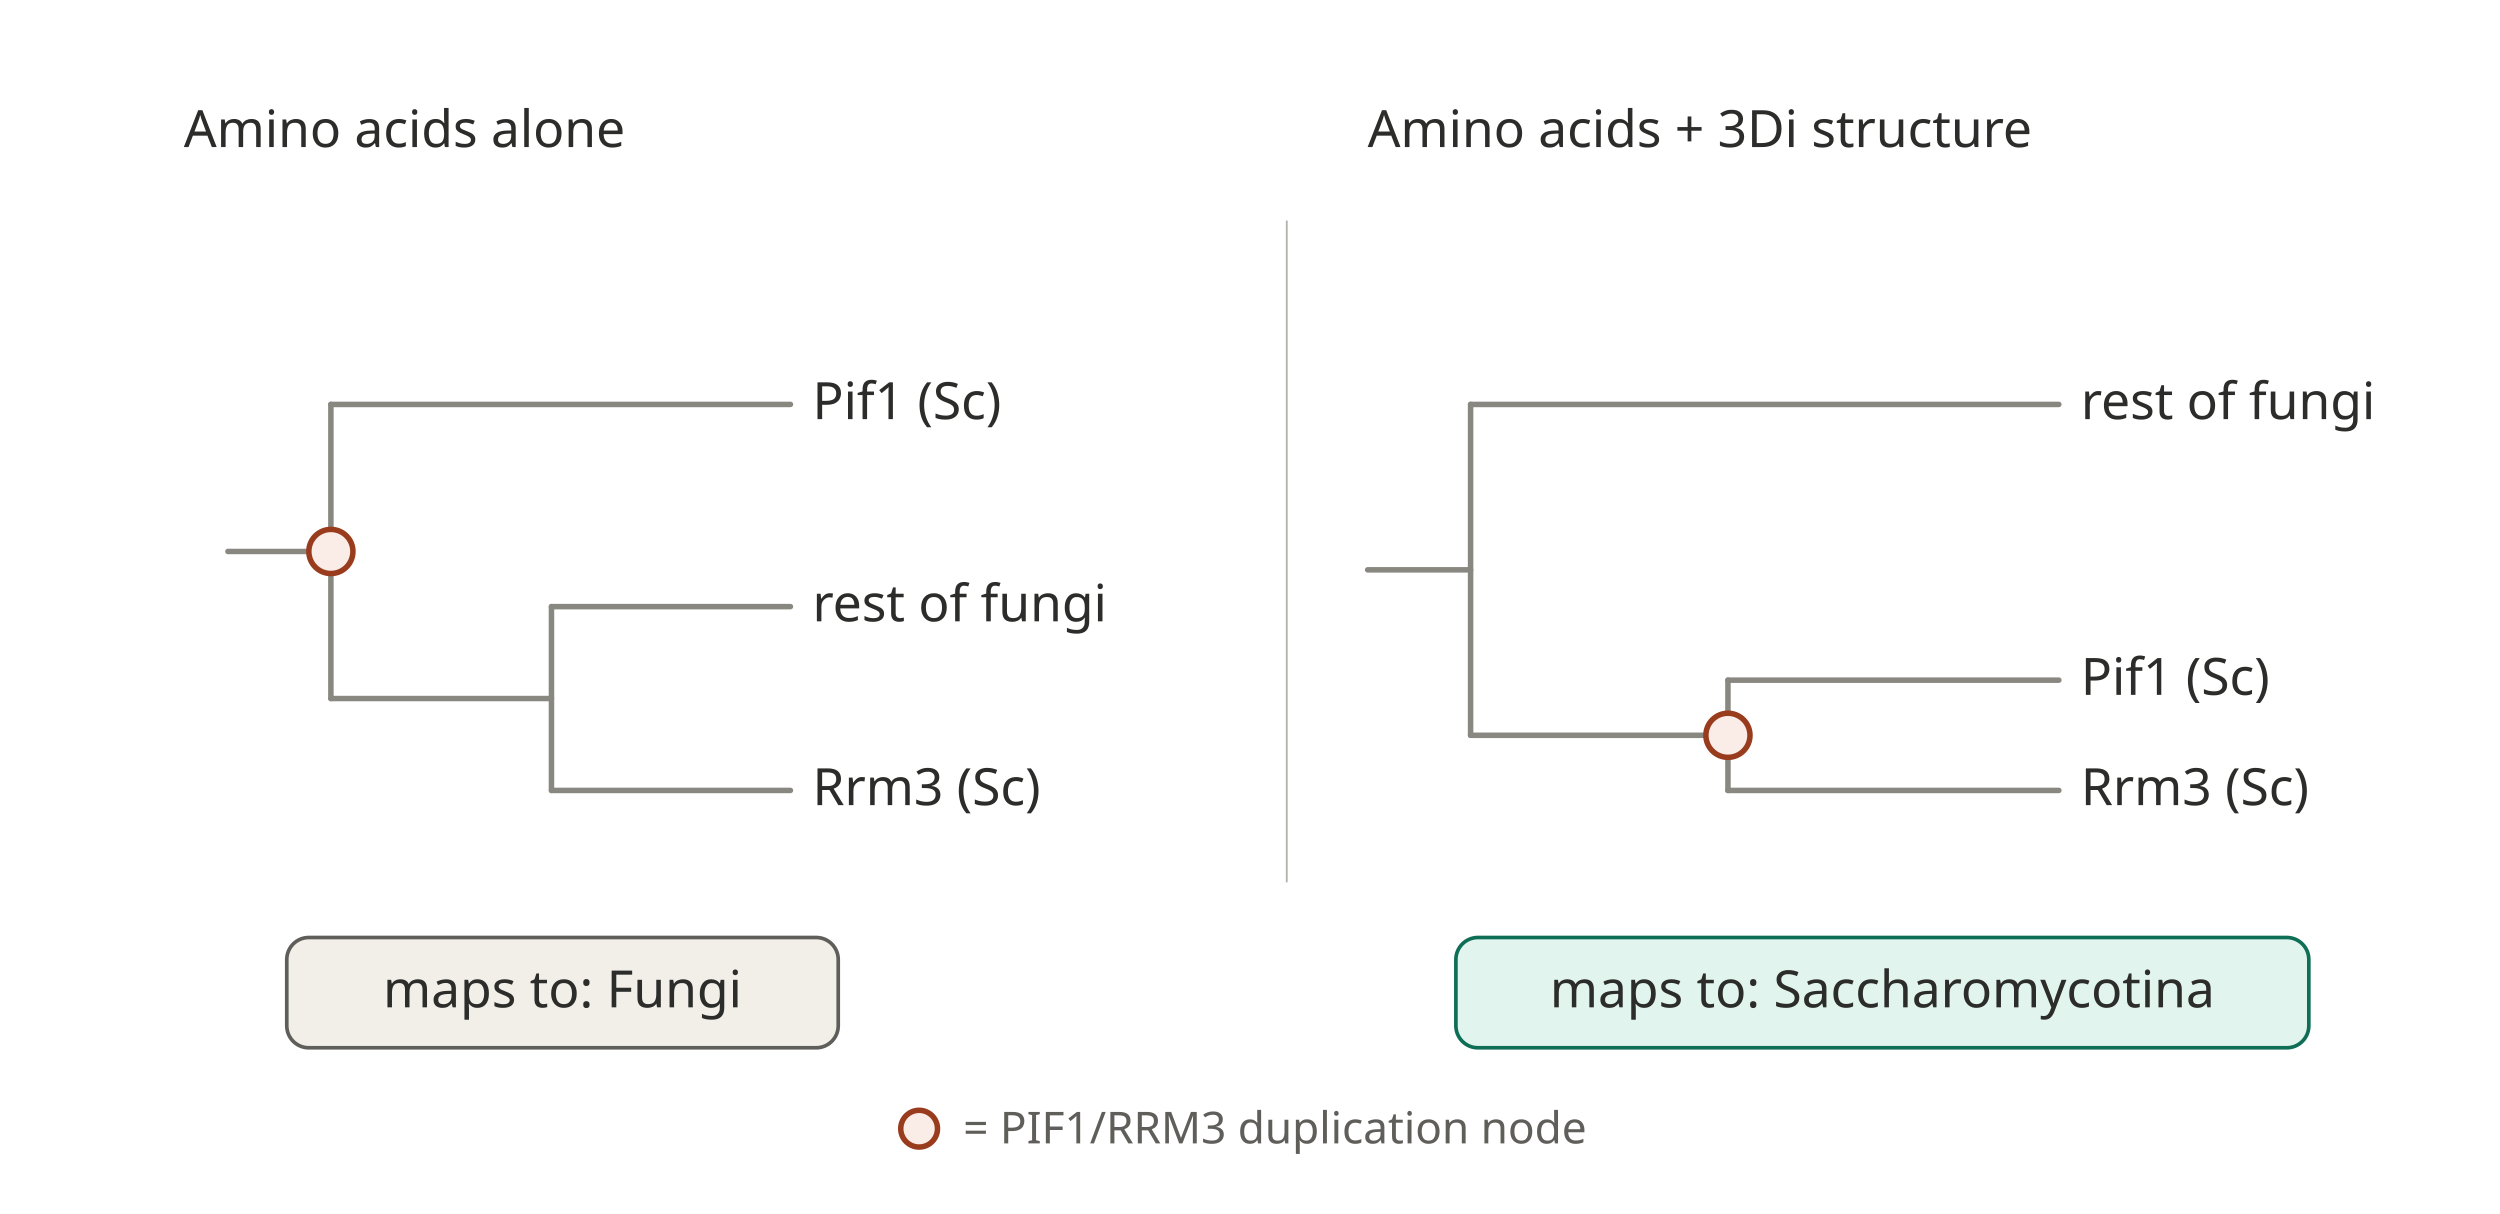
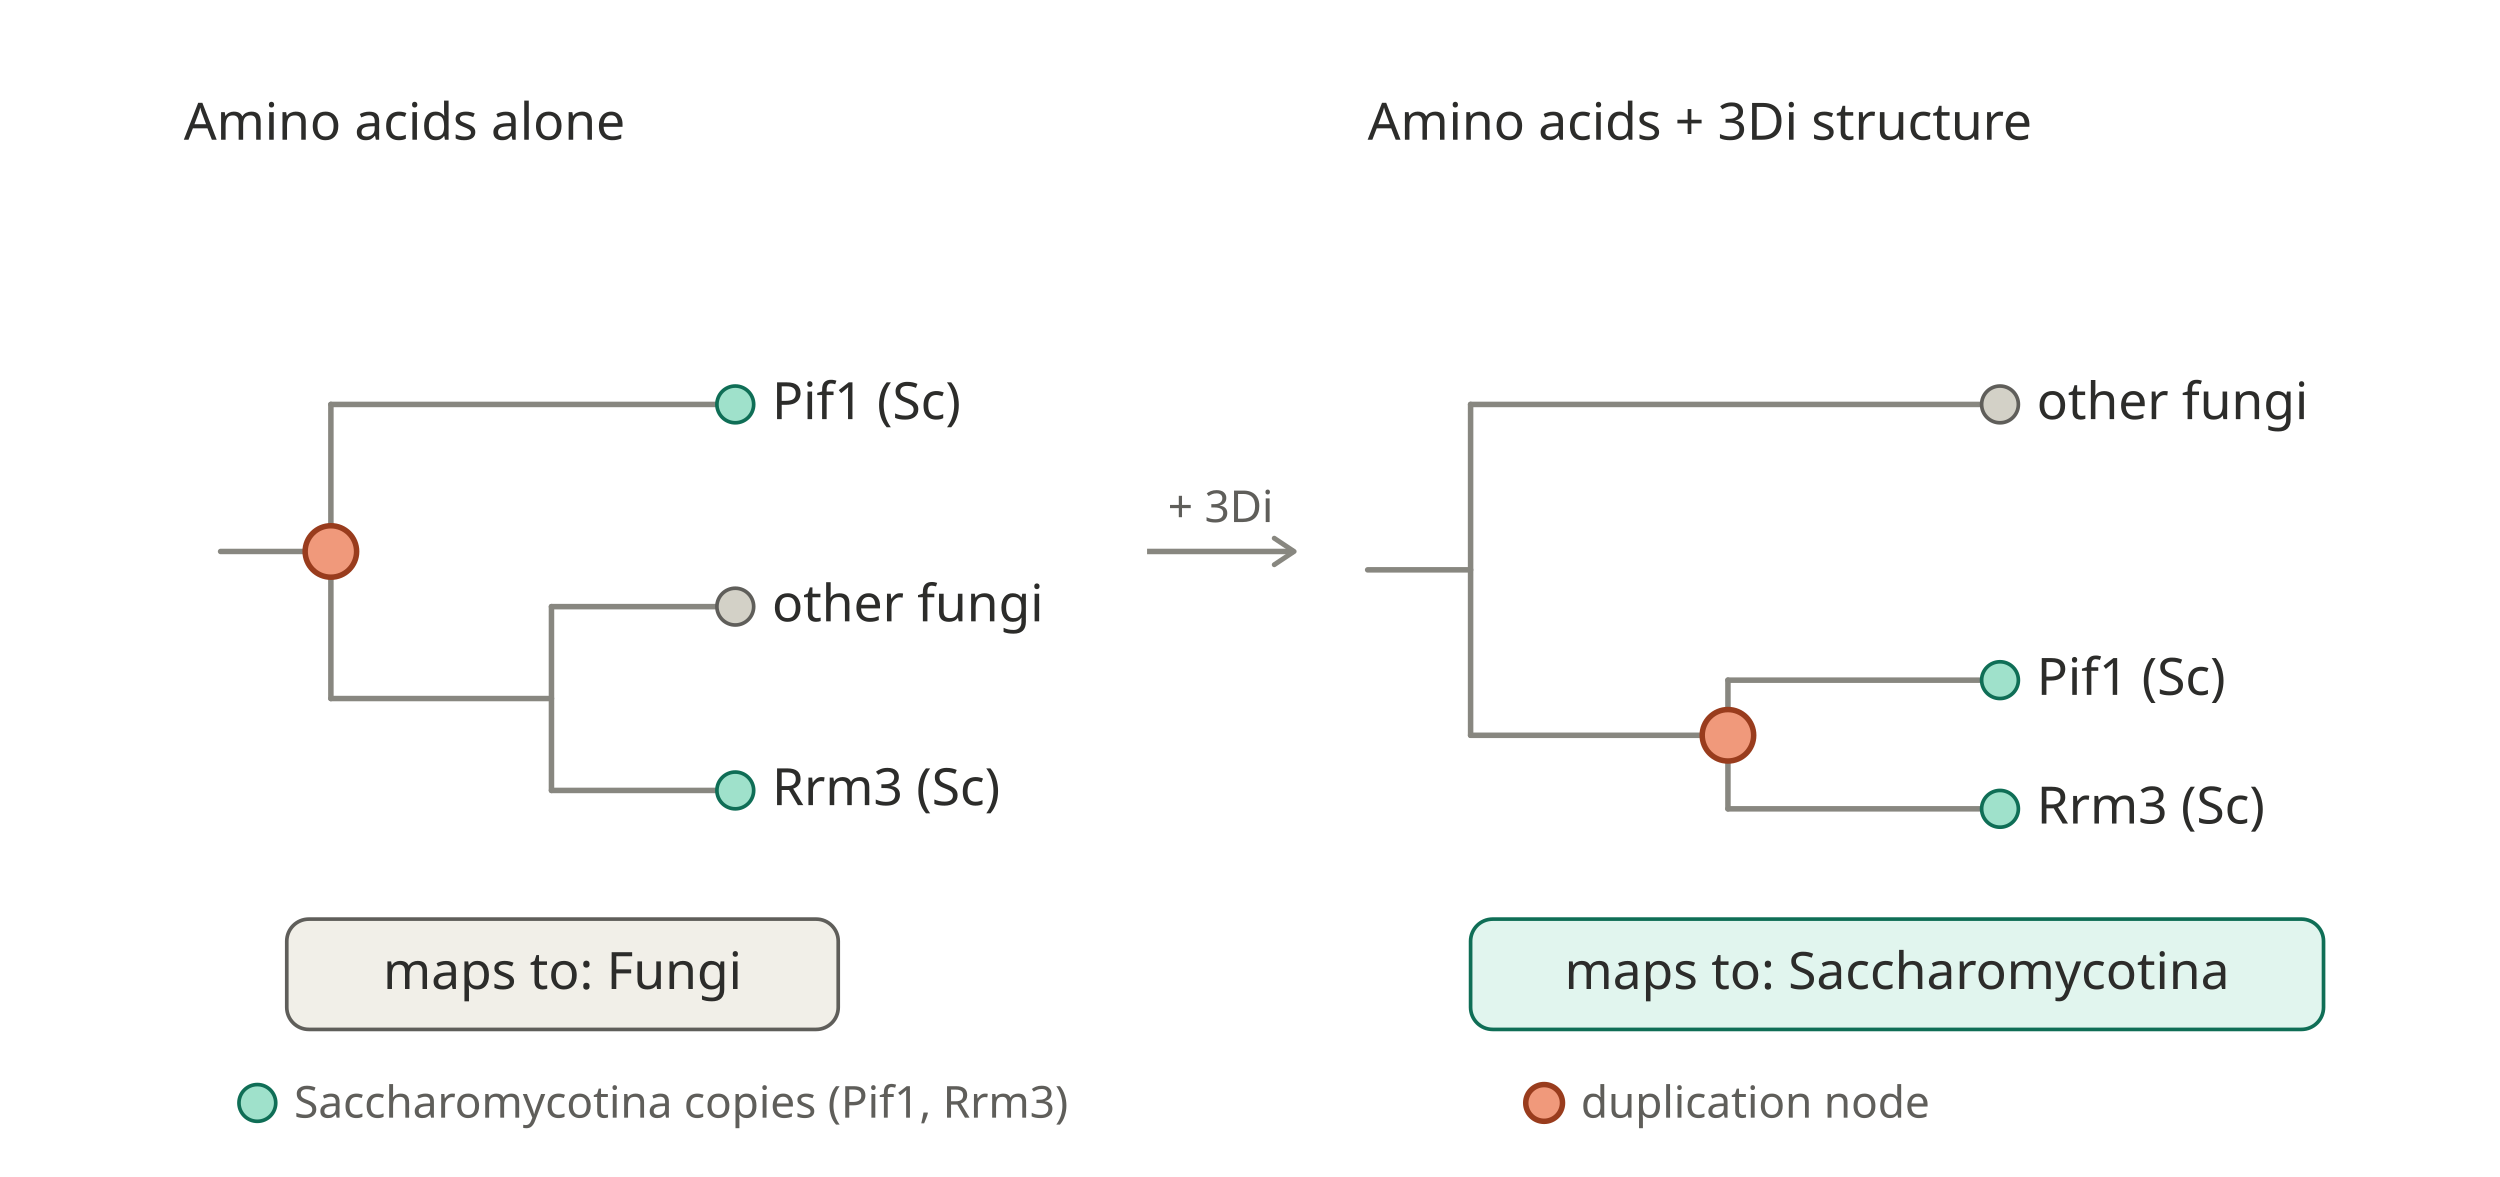
- <svg xmlns="http://www.w3.org/2000/svg" width="680" viewBox="0 0 680 330" role="img">
+ <svg xmlns="http://www.w3.org/2000/svg" width="680" viewBox="0 0 680 320" role="img">
+   <defs>
+     <marker id="arrow" viewBox="0 0 10 10" refX="8" refY="5" markerWidth="6" markerHeight="6" orient="auto-start-reverse">
+       <path d="M2 1L8 5L2 9" fill="none" stroke="context-stroke" stroke-width="1.5" stroke-linecap="round" stroke-linejoin="round" />
+     </marker>
+   </defs>
  <style>
.t{font-family:sans-serif;font-size:14px;fill:#2C2C2A}
.ts{font-family:sans-serif;font-size:12px;fill:#5F5E5A}
.th{font-family:sans-serif;font-size:14px;font-weight:500;fill:#2C2C2A}
- .dup{fill:#FAECE7;stroke:#993C1D;stroke-width:1.5}
+ .br{fill:none;stroke:#888780;stroke-width:1.5;stroke-linecap:round}
+ .dup{fill:#F0997B;stroke:#993C1D;stroke-width:1.5}
+ .teal{fill:#9FE1CB;stroke:#0F6E56;stroke-width:1}
+ .gray{fill:#D3D1C7;stroke:#5F5E5A;stroke-width:1}
.pgray{fill:#F1EFE8;stroke:#5F5E5A;stroke-width:1}
.pteal{fill:#E1F5EE;stroke:#0F6E56;stroke-width:1}
- .br{fill:none;stroke:#888780;stroke-width:1.5;stroke-linecap:round}
</style>
-   <text class="th" x="50" y="40">Amino acids alone</text>
-   <text class="th" x="372" y="40">Amino acids + 3Di structure</text>
-   <line x1="350" y1="60" x2="350" y2="240" stroke="#B4B2A9" stroke-width="0.5" />
+   <text class="th" x="50" y="38">Amino acids alone</text>
+   <text class="th" x="372" y="38">Amino acids + 3Di structure</text>
+   <line x1="312" y1="150" x2="352" y2="150" stroke="#888780" stroke-width="1.5" marker-end="url(#arrow)" />
+   <text class="ts" x="332" y="142" text-anchor="middle">+ 3Di</text>
  <g class="br">
-     <line x1="62" y1="150" x2="90" y2="150" />
+     <line x1="60" y1="150" x2="90" y2="150" />
    <line x1="90" y1="110" x2="90" y2="190" />
-     <line x1="90" y1="110" x2="215" y2="110" />
+     <line x1="90" y1="110" x2="196" y2="110" />
    <line x1="90" y1="190" x2="150" y2="190" />
    <line x1="150" y1="165" x2="150" y2="215" />
-     <line x1="150" y1="165" x2="215" y2="165" />
-     <line x1="150" y1="215" x2="215" y2="215" />
+     <line x1="150" y1="165" x2="196" y2="165" />
+     <line x1="150" y1="215" x2="196" y2="215" />
  </g>
-   <circle class="dup" cx="90" cy="150" r="6" />
-   <text class="t" x="221" y="114">Pif1 (Sc)</text>
-   <text class="t" x="221" y="169">rest of fungi</text>
-   <text class="t" x="221" y="219">Rrm3 (Sc)</text>
+   <circle class="dup" cx="90" cy="150" r="7" />
+   <circle class="teal" cx="200" cy="110" r="5" />
+   <circle class="gray" cx="200" cy="165" r="5" />
+   <circle class="teal" cx="200" cy="215" r="5" />
+   <text class="t" x="210" y="114">Pif1 (Sc)</text>
+   <text class="t" x="210" y="169">other fungi</text>
+   <text class="t" x="210" y="219">Rrm3 (Sc)</text>
  <g class="br">
    <line x1="372" y1="155" x2="400" y2="155" />
    <line x1="400" y1="110" x2="400" y2="200" />
-     <line x1="400" y1="110" x2="560" y2="110" />
+     <line x1="400" y1="110" x2="540" y2="110" />
    <line x1="400" y1="200" x2="470" y2="200" />
-     <line x1="470" y1="185" x2="470" y2="215" />
-     <line x1="470" y1="185" x2="560" y2="185" />
-     <line x1="470" y1="215" x2="560" y2="215" />
+     <line x1="470" y1="185" x2="470" y2="220" />
+     <line x1="470" y1="185" x2="540" y2="185" />
+     <line x1="470" y1="220" x2="540" y2="220" />
  </g>
-   <circle class="dup" cx="470" cy="200" r="6" />
-   <text class="t" x="566" y="114">rest of fungi</text>
-   <text class="t" x="566" y="189">Pif1 (Sc)</text>
-   <text class="t" x="566" y="219">Rrm3 (Sc)</text>
-   <rect class="pgray" x="78" y="255" width="150" height="30" rx="6" />
-   <text class="th" x="153" y="274" text-anchor="middle">maps to: Fungi</text>
-   <rect class="pteal" x="396" y="255" width="232" height="30" rx="6" />
-   <text class="th" x="512" y="274" text-anchor="middle" fill="#04342C">maps to: Saccharomycotina</text>
-   <circle class="dup" cx="250" cy="307" r="5" />
-   <text class="ts" x="262" y="311">= PIF1/RRM3 duplication node</text>
+   <circle class="dup" cx="470" cy="200" r="7" />
+   <circle class="gray" cx="544" cy="110" r="5" />
+   <circle class="teal" cx="544" cy="185" r="5" />
+   <circle class="teal" cx="544" cy="220" r="5" />
+   <text class="t" x="554" y="114">other fungi</text>
+   <text class="t" x="554" y="189">Pif1 (Sc)</text>
+   <text class="t" x="554" y="224">Rrm3 (Sc)</text>
+   <rect class="pgray" x="78" y="250" width="150" height="30" rx="6" />
+   <text class="th" x="153" y="269" text-anchor="middle">maps to: Fungi</text>
+   <rect class="pteal" x="400" y="250" width="232" height="30" rx="6" />
+   <text class="th" x="516" y="269" text-anchor="middle" fill="#04342C">maps to: Saccharomycotina</text>
+   <circle class="teal" cx="70" cy="300" r="5" />
+   <text class="ts" x="80" y="304">Saccharomycotina copies (Pif1, Rrm3)</text>
+   <circle class="dup" cx="420" cy="300" r="5" />
+   <text class="ts" x="430" y="304">duplication node</text>
</svg>
